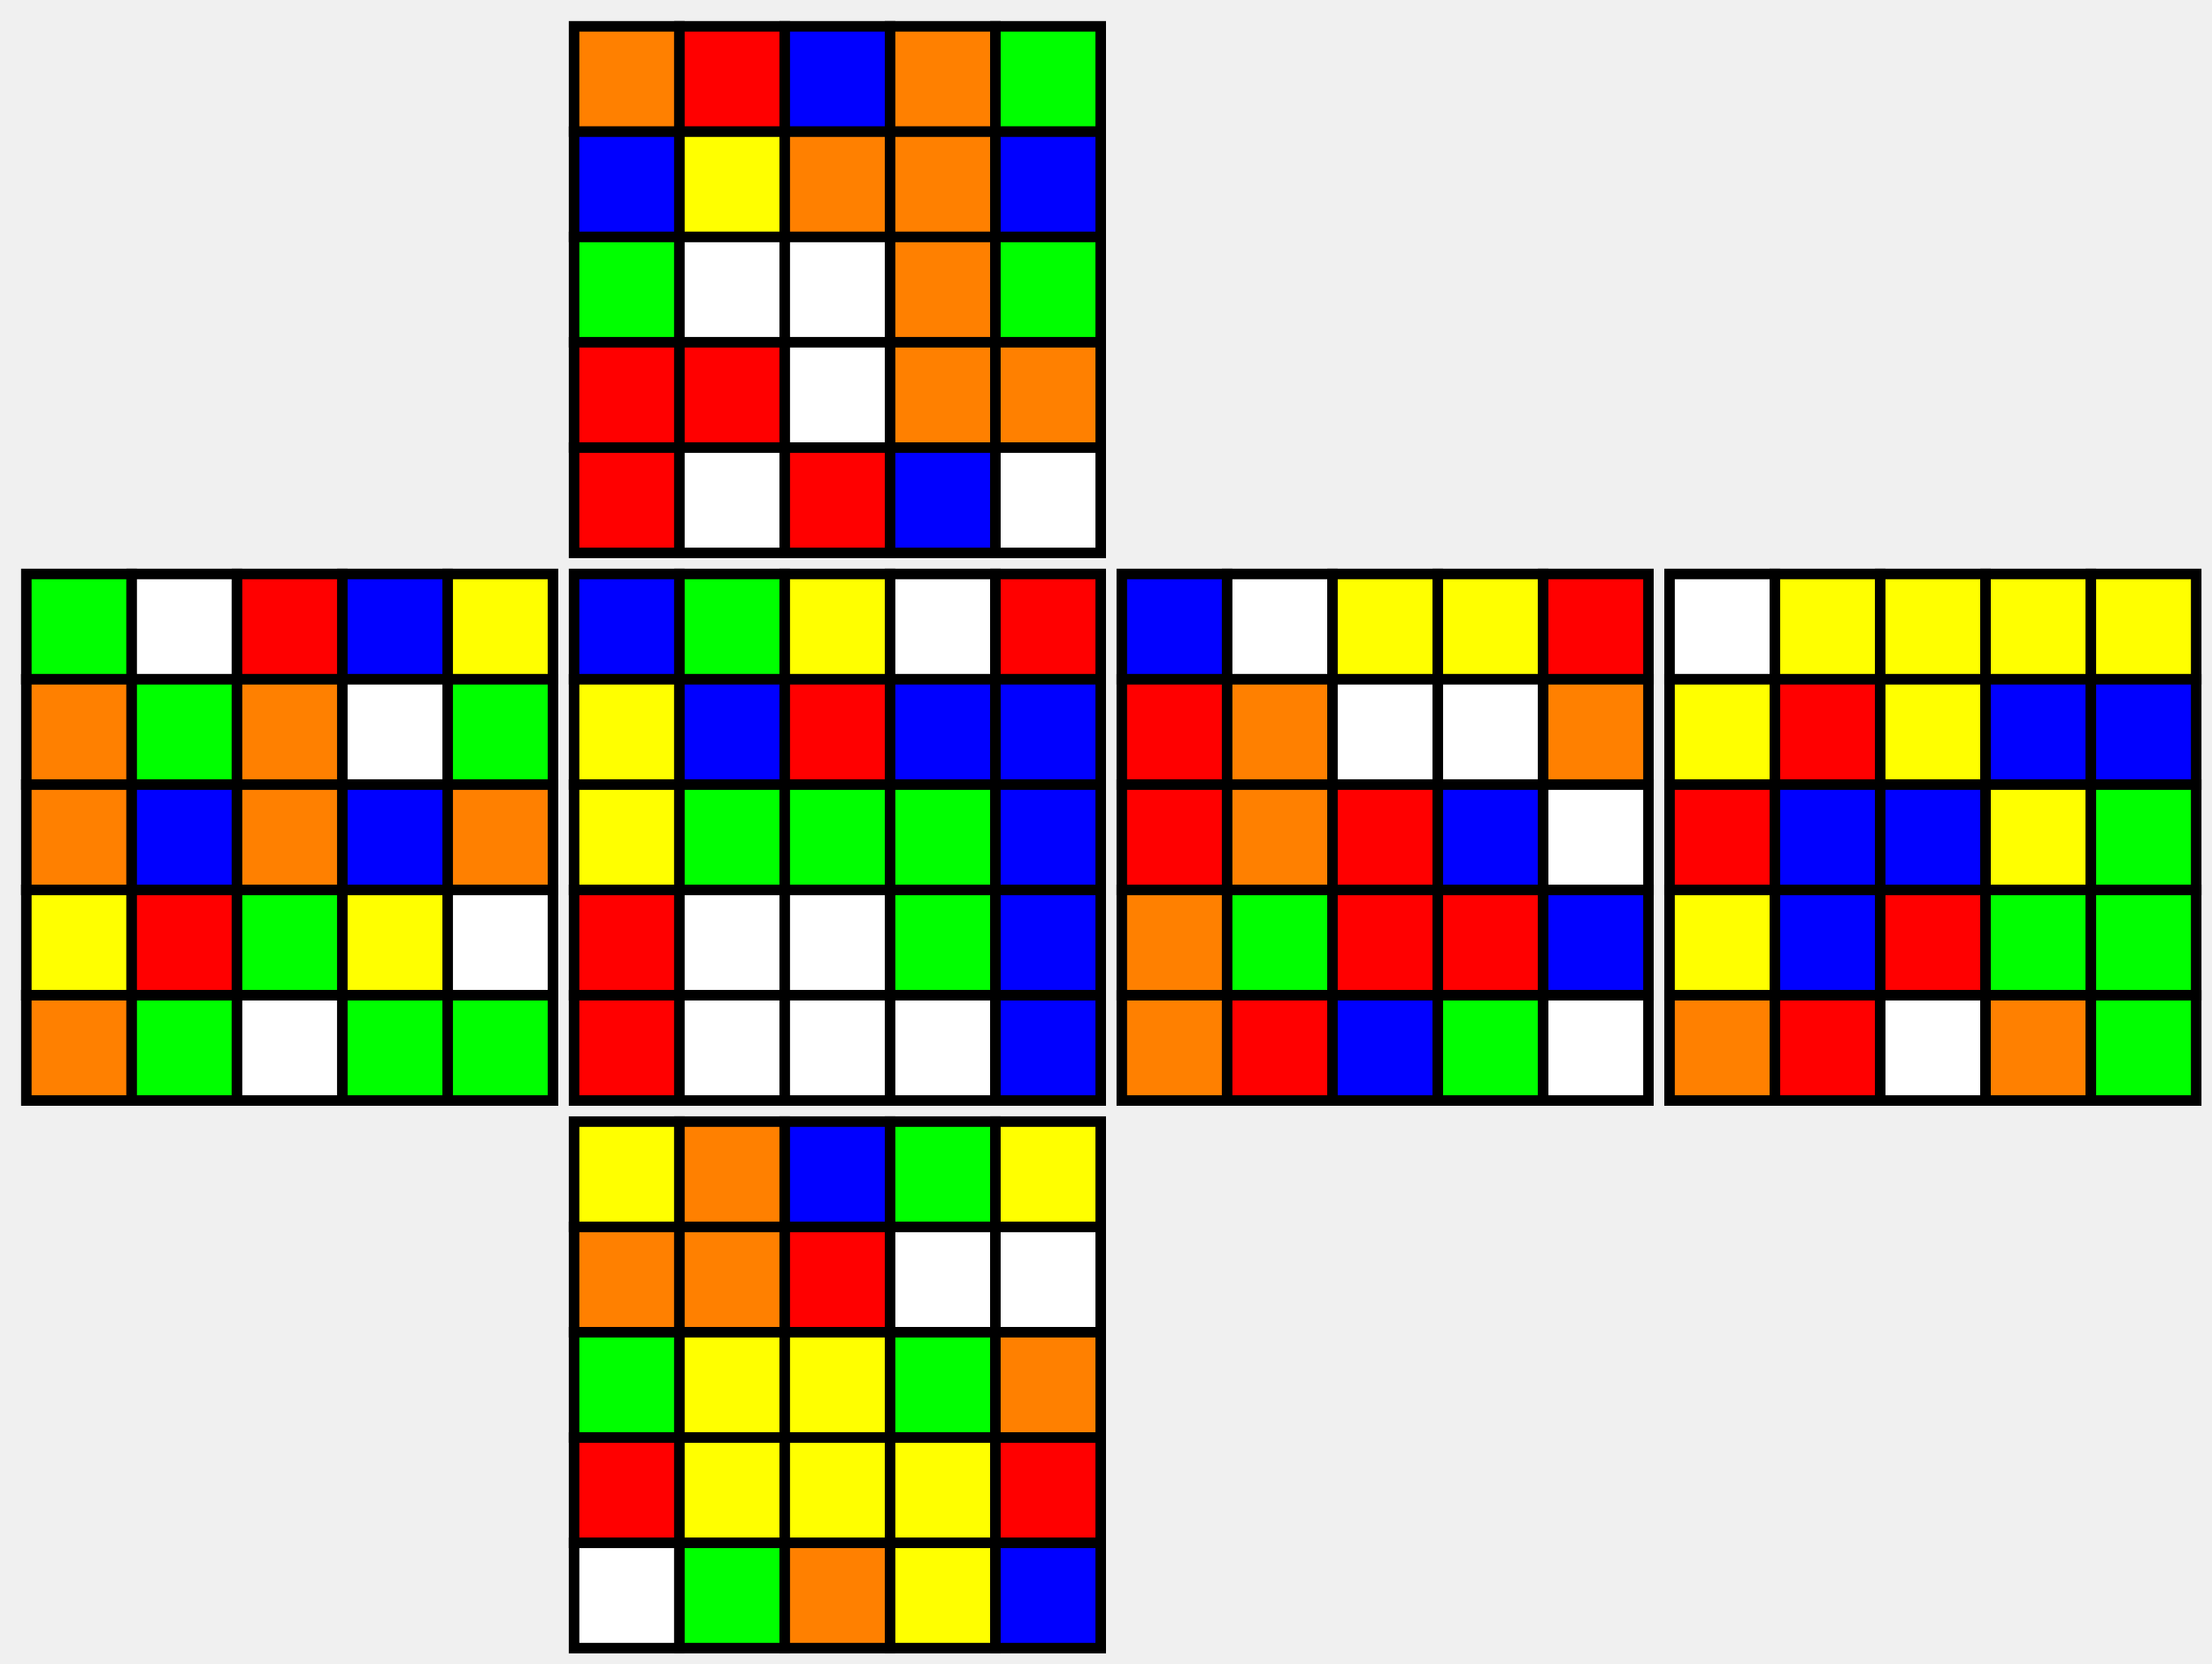
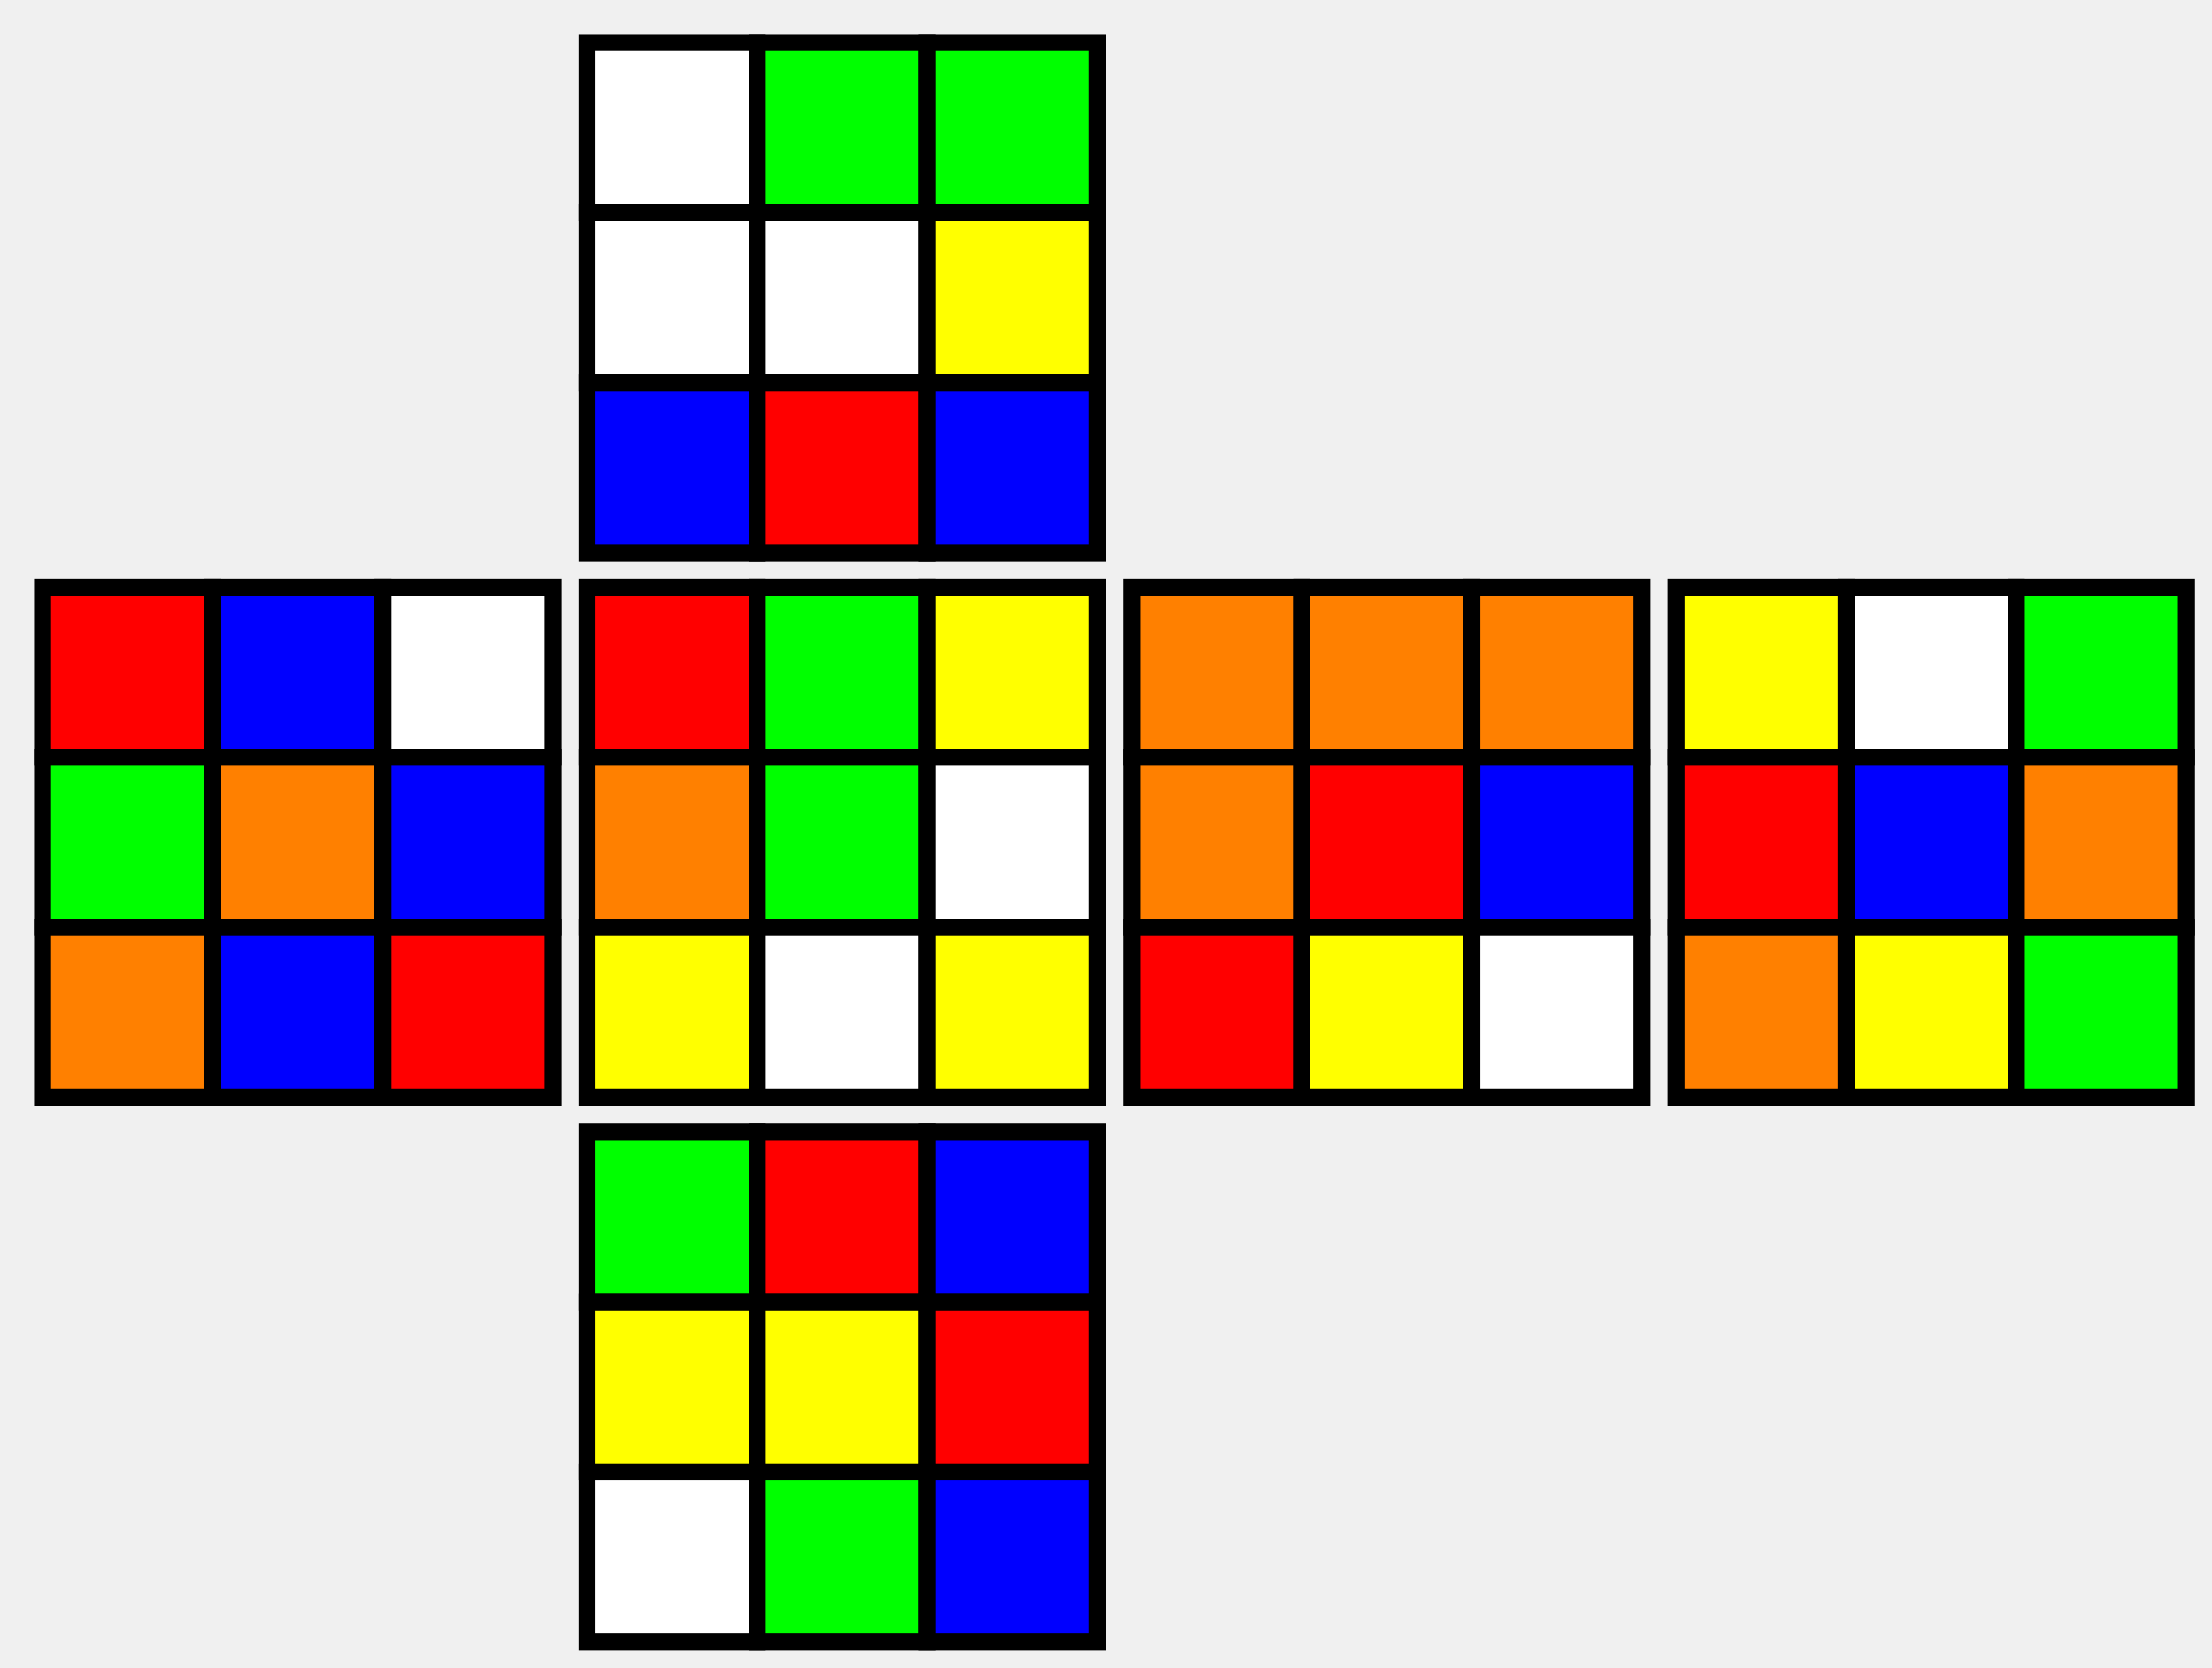
- <svg xmlns="http://www.w3.org/2000/svg" viewBox="0 0 210 158" width="210px" version="1.1" height="158px">
+ <svg xmlns="http://www.w3.org/2000/svg" viewBox="0 0 130 98" width="130px" version="1.1" height="98px">
  <g transform="matrix(1.0,0.0,0.0,1.0,0.5,0.5)">
-     <rect x="2.0" width="10.0" y="54.0" fill="#00ff00" stroke="#000000" height="10.0">
+     <rect x="2.0" width="10.0" y="34.0" fill="#ff0000" stroke="#000000" height="10.0">
		</rect>
-     <rect x="12.0" width="10.0" y="54.0" fill="#ffffff" stroke="#000000" height="10.0">
+     <rect x="12.0" width="10.0" y="34.0" fill="#0000ff" stroke="#000000" height="10.0">
+ 		</rect>
+     <rect x="22.0" width="10.0" y="34.0" fill="#ffffff" stroke="#000000" height="10.0">
+ 		</rect>
+     <rect x="2.0" width="10.0" y="44.0" fill="#00ff00" stroke="#000000" height="10.0">
+ 		</rect>
+     <rect x="12.0" width="10.0" y="44.0" fill="#ff8000" stroke="#000000" height="10.0">
+ 		</rect>
+     <rect x="22.0" width="10.0" y="44.0" fill="#0000ff" stroke="#000000" height="10.0">
+ 		</rect>
+     <rect x="2.0" width="10.0" y="54.0" fill="#ff8000" stroke="#000000" height="10.0">
+ 		</rect>
+     <rect x="12.0" width="10.0" y="54.0" fill="#0000ff" stroke="#000000" height="10.0">
		</rect>
    <rect x="22.0" width="10.0" y="54.0" fill="#ff0000" stroke="#000000" height="10.0">
		</rect>
-     <rect x="32.0" width="10.0" y="54.0" fill="#0000ff" stroke="#000000" height="10.0">
+     <rect x="34.0" width="10.0" y="66.0" fill="#00ff00" stroke="#000000" height="10.0">
		</rect>
-     <rect x="42.0" width="10.0" y="54.0" fill="#ffff00" stroke="#000000" height="10.0">
+     <rect x="44.0" width="10.0" y="66.0" fill="#ff0000" stroke="#000000" height="10.0">
		</rect>
-     <rect x="2.0" width="10.0" y="64.0" fill="#ff8000" stroke="#000000" height="10.0">
+     <rect x="54.0" width="10.0" y="66.0" fill="#0000ff" stroke="#000000" height="10.0">
		</rect>
-     <rect x="12.0" width="10.0" y="64.0" fill="#00ff00" stroke="#000000" height="10.0">
+     <rect x="34.0" width="10.0" y="76.0" fill="#ffff00" stroke="#000000" height="10.0">
		</rect>
-     <rect x="22.0" width="10.0" y="64.0" fill="#ff8000" stroke="#000000" height="10.0">
+     <rect x="44.0" width="10.0" y="76.0" fill="#ffff00" stroke="#000000" height="10.0">
		</rect>
-     <rect x="32.0" width="10.0" y="64.0" fill="#ffffff" stroke="#000000" height="10.0">
+     <rect x="54.0" width="10.0" y="76.0" fill="#ff0000" stroke="#000000" height="10.0">
		</rect>
-     <rect x="42.0" width="10.0" y="64.0" fill="#00ff00" stroke="#000000" height="10.0">
+     <rect x="34.0" width="10.0" y="86.0" fill="#ffffff" stroke="#000000" height="10.0">
		</rect>
-     <rect x="2.0" width="10.0" y="74.0" fill="#ff8000" stroke="#000000" height="10.0">
+     <rect x="44.0" width="10.0" y="86.0" fill="#00ff00" stroke="#000000" height="10.0">
		</rect>
-     <rect x="12.0" width="10.0" y="74.0" fill="#0000ff" stroke="#000000" height="10.0">
+     <rect x="54.0" width="10.0" y="86.0" fill="#0000ff" stroke="#000000" height="10.0">
		</rect>
-     <rect x="22.0" width="10.0" y="74.0" fill="#ff8000" stroke="#000000" height="10.0">
+     <rect x="98.0" width="10.0" y="34.0" fill="#ffff00" stroke="#000000" height="10.0">
		</rect>
-     <rect x="32.0" width="10.0" y="74.0" fill="#0000ff" stroke="#000000" height="10.0">
+     <rect x="108.0" width="10.0" y="34.0" fill="#ffffff" stroke="#000000" height="10.0">
		</rect>
-     <rect x="42.0" width="10.0" y="74.0" fill="#ff8000" stroke="#000000" height="10.0">
+     <rect x="118.0" width="10.0" y="34.0" fill="#00ff00" stroke="#000000" height="10.0">
		</rect>
-     <rect x="2.0" width="10.0" y="84.0" fill="#ffff00" stroke="#000000" height="10.0">
+     <rect x="98.0" width="10.0" y="44.0" fill="#ff0000" stroke="#000000" height="10.0">
		</rect>
-     <rect x="12.0" width="10.0" y="84.0" fill="#ff0000" stroke="#000000" height="10.0">
+     <rect x="108.0" width="10.0" y="44.0" fill="#0000ff" stroke="#000000" height="10.0">
		</rect>
-     <rect x="22.0" width="10.0" y="84.0" fill="#00ff00" stroke="#000000" height="10.0">
+     <rect x="118.0" width="10.0" y="44.0" fill="#ff8000" stroke="#000000" height="10.0">
		</rect>
-     <rect x="32.0" width="10.0" y="84.0" fill="#ffff00" stroke="#000000" height="10.0">
+     <rect x="98.0" width="10.0" y="54.0" fill="#ff8000" stroke="#000000" height="10.0">
		</rect>
-     <rect x="42.0" width="10.0" y="84.0" fill="#ffffff" stroke="#000000" height="10.0">
+     <rect x="108.0" width="10.0" y="54.0" fill="#ffff00" stroke="#000000" height="10.0">
		</rect>
-     <rect x="2.0" width="10.0" y="94.0" fill="#ff8000" stroke="#000000" height="10.0">
+     <rect x="118.0" width="10.0" y="54.0" fill="#00ff00" stroke="#000000" height="10.0">
		</rect>
-     <rect x="12.0" width="10.0" y="94.0" fill="#00ff00" stroke="#000000" height="10.0">
+     <rect x="66.0" width="10.0" y="34.0" fill="#ff8000" stroke="#000000" height="10.0">
		</rect>
-     <rect x="22.0" width="10.0" y="94.0" fill="#ffffff" stroke="#000000" height="10.0">
+     <rect x="76.0" width="10.0" y="34.0" fill="#ff8000" stroke="#000000" height="10.0">
		</rect>
-     <rect x="32.0" width="10.0" y="94.0" fill="#00ff00" stroke="#000000" height="10.0">
+     <rect x="86.0" width="10.0" y="34.0" fill="#ff8000" stroke="#000000" height="10.0">
		</rect>
-     <rect x="42.0" width="10.0" y="94.0" fill="#00ff00" stroke="#000000" height="10.0">
+     <rect x="66.0" width="10.0" y="44.0" fill="#ff8000" stroke="#000000" height="10.0">
		</rect>
-     <rect x="54.0" width="10.0" y="106.0" fill="#ffff00" stroke="#000000" height="10.0">
+     <rect x="76.0" width="10.0" y="44.0" fill="#ff0000" stroke="#000000" height="10.0">
		</rect>
-     <rect x="64.0" width="10.0" y="106.0" fill="#ff8000" stroke="#000000" height="10.0">
+     <rect x="86.0" width="10.0" y="44.0" fill="#0000ff" stroke="#000000" height="10.0">
		</rect>
-     <rect x="74.0" width="10.0" y="106.0" fill="#0000ff" stroke="#000000" height="10.0">
+     <rect x="66.0" width="10.0" y="54.0" fill="#ff0000" stroke="#000000" height="10.0">
		</rect>
-     <rect x="84.0" width="10.0" y="106.0" fill="#00ff00" stroke="#000000" height="10.0">
+     <rect x="76.0" width="10.0" y="54.0" fill="#ffff00" stroke="#000000" height="10.0">
		</rect>
-     <rect x="94.0" width="10.0" y="106.0" fill="#ffff00" stroke="#000000" height="10.0">
+     <rect x="86.0" width="10.0" y="54.0" fill="#ffffff" stroke="#000000" height="10.0">
		</rect>
-     <rect x="54.0" width="10.0" y="116.0" fill="#ff8000" stroke="#000000" height="10.0">
+     <rect x="34.0" width="10.0" y="2.0" fill="#ffffff" stroke="#000000" height="10.0">
		</rect>
-     <rect x="64.0" width="10.0" y="116.0" fill="#ff8000" stroke="#000000" height="10.0">
+     <rect x="44.0" width="10.0" y="2.0" fill="#00ff00" stroke="#000000" height="10.0">
		</rect>
-     <rect x="74.0" width="10.0" y="116.0" fill="#ff0000" stroke="#000000" height="10.0">
+     <rect x="54.0" width="10.0" y="2.0" fill="#00ff00" stroke="#000000" height="10.0">
		</rect>
-     <rect x="84.0" width="10.0" y="116.0" fill="#ffffff" stroke="#000000" height="10.0">
+     <rect x="34.0" width="10.0" y="12.0" fill="#ffffff" stroke="#000000" height="10.0">
		</rect>
-     <rect x="94.0" width="10.0" y="116.0" fill="#ffffff" stroke="#000000" height="10.0">
+     <rect x="44.0" width="10.0" y="12.0" fill="#ffffff" stroke="#000000" height="10.0">
		</rect>
-     <rect x="54.0" width="10.0" y="126.0" fill="#00ff00" stroke="#000000" height="10.0">
+     <rect x="54.0" width="10.0" y="12.0" fill="#ffff00" stroke="#000000" height="10.0">
		</rect>
-     <rect x="64.0" width="10.0" y="126.0" fill="#ffff00" stroke="#000000" height="10.0">
+     <rect x="34.0" width="10.0" y="22.0" fill="#0000ff" stroke="#000000" height="10.0">
		</rect>
-     <rect x="74.0" width="10.0" y="126.0" fill="#ffff00" stroke="#000000" height="10.0">
+     <rect x="44.0" width="10.0" y="22.0" fill="#ff0000" stroke="#000000" height="10.0">
		</rect>
-     <rect x="84.0" width="10.0" y="126.0" fill="#00ff00" stroke="#000000" height="10.0">
+     <rect x="54.0" width="10.0" y="22.0" fill="#0000ff" stroke="#000000" height="10.0">
		</rect>
-     <rect x="94.0" width="10.0" y="126.0" fill="#ff8000" stroke="#000000" height="10.0">
+     <rect x="34.0" width="10.0" y="34.0" fill="#ff0000" stroke="#000000" height="10.0">
		</rect>
-     <rect x="54.0" width="10.0" y="136.0" fill="#ff0000" stroke="#000000" height="10.0">
+     <rect x="44.0" width="10.0" y="34.0" fill="#00ff00" stroke="#000000" height="10.0">
		</rect>
-     <rect x="64.0" width="10.0" y="136.0" fill="#ffff00" stroke="#000000" height="10.0">
+     <rect x="54.0" width="10.0" y="34.0" fill="#ffff00" stroke="#000000" height="10.0">
		</rect>
-     <rect x="74.0" width="10.0" y="136.0" fill="#ffff00" stroke="#000000" height="10.0">
+     <rect x="34.0" width="10.0" y="44.0" fill="#ff8000" stroke="#000000" height="10.0">
		</rect>
-     <rect x="84.0" width="10.0" y="136.0" fill="#ffff00" stroke="#000000" height="10.0">
+     <rect x="44.0" width="10.0" y="44.0" fill="#00ff00" stroke="#000000" height="10.0">
		</rect>
-     <rect x="94.0" width="10.0" y="136.0" fill="#ff0000" stroke="#000000" height="10.0">
+     <rect x="54.0" width="10.0" y="44.0" fill="#ffffff" stroke="#000000" height="10.0">
		</rect>
-     <rect x="54.0" width="10.0" y="146.0" fill="#ffffff" stroke="#000000" height="10.0">
+     <rect x="34.0" width="10.0" y="54.0" fill="#ffff00" stroke="#000000" height="10.0">
		</rect>
-     <rect x="64.0" width="10.0" y="146.0" fill="#00ff00" stroke="#000000" height="10.0">
+     <rect x="44.0" width="10.0" y="54.0" fill="#ffffff" stroke="#000000" height="10.0">
		</rect>
-     <rect x="74.0" width="10.0" y="146.0" fill="#ff8000" stroke="#000000" height="10.0">
- 		</rect>
-     <rect x="84.0" width="10.0" y="146.0" fill="#ffff00" stroke="#000000" height="10.0">
- 		</rect>
-     <rect x="94.0" width="10.0" y="146.0" fill="#0000ff" stroke="#000000" height="10.0">
- 		</rect>
-     <rect x="158.0" width="10.0" y="54.0" fill="#ffffff" stroke="#000000" height="10.0">
- 		</rect>
-     <rect x="168.0" width="10.0" y="54.0" fill="#ffff00" stroke="#000000" height="10.0">
- 		</rect>
-     <rect x="178.0" width="10.0" y="54.0" fill="#ffff00" stroke="#000000" height="10.0">
- 		</rect>
-     <rect x="188.0" width="10.0" y="54.0" fill="#ffff00" stroke="#000000" height="10.0">
- 		</rect>
-     <rect x="198.0" width="10.0" y="54.0" fill="#ffff00" stroke="#000000" height="10.0">
- 		</rect>
-     <rect x="158.0" width="10.0" y="64.0" fill="#ffff00" stroke="#000000" height="10.0">
- 		</rect>
-     <rect x="168.0" width="10.0" y="64.0" fill="#ff0000" stroke="#000000" height="10.0">
- 		</rect>
-     <rect x="178.0" width="10.0" y="64.0" fill="#ffff00" stroke="#000000" height="10.0">
- 		</rect>
-     <rect x="188.0" width="10.0" y="64.0" fill="#0000ff" stroke="#000000" height="10.0">
- 		</rect>
-     <rect x="198.0" width="10.0" y="64.0" fill="#0000ff" stroke="#000000" height="10.0">
- 		</rect>
-     <rect x="158.0" width="10.0" y="74.0" fill="#ff0000" stroke="#000000" height="10.0">
- 		</rect>
-     <rect x="168.0" width="10.0" y="74.0" fill="#0000ff" stroke="#000000" height="10.0">
- 		</rect>
-     <rect x="178.0" width="10.0" y="74.0" fill="#0000ff" stroke="#000000" height="10.0">
- 		</rect>
-     <rect x="188.0" width="10.0" y="74.0" fill="#ffff00" stroke="#000000" height="10.0">
- 		</rect>
-     <rect x="198.0" width="10.0" y="74.0" fill="#00ff00" stroke="#000000" height="10.0">
- 		</rect>
-     <rect x="158.0" width="10.0" y="84.0" fill="#ffff00" stroke="#000000" height="10.0">
- 		</rect>
-     <rect x="168.0" width="10.0" y="84.0" fill="#0000ff" stroke="#000000" height="10.0">
- 		</rect>
-     <rect x="178.0" width="10.0" y="84.0" fill="#ff0000" stroke="#000000" height="10.0">
- 		</rect>
-     <rect x="188.0" width="10.0" y="84.0" fill="#00ff00" stroke="#000000" height="10.0">
- 		</rect>
-     <rect x="198.0" width="10.0" y="84.0" fill="#00ff00" stroke="#000000" height="10.0">
- 		</rect>
-     <rect x="158.0" width="10.0" y="94.0" fill="#ff8000" stroke="#000000" height="10.0">
- 		</rect>
-     <rect x="168.0" width="10.0" y="94.0" fill="#ff0000" stroke="#000000" height="10.0">
- 		</rect>
-     <rect x="178.0" width="10.0" y="94.0" fill="#ffffff" stroke="#000000" height="10.0">
- 		</rect>
-     <rect x="188.0" width="10.0" y="94.0" fill="#ff8000" stroke="#000000" height="10.0">
- 		</rect>
-     <rect x="198.0" width="10.0" y="94.0" fill="#00ff00" stroke="#000000" height="10.0">
- 		</rect>
-     <rect x="106.0" width="10.0" y="54.0" fill="#0000ff" stroke="#000000" height="10.0">
- 		</rect>
-     <rect x="116.0" width="10.0" y="54.0" fill="#ffffff" stroke="#000000" height="10.0">
- 		</rect>
-     <rect x="126.0" width="10.0" y="54.0" fill="#ffff00" stroke="#000000" height="10.0">
- 		</rect>
-     <rect x="136.0" width="10.0" y="54.0" fill="#ffff00" stroke="#000000" height="10.0">
- 		</rect>
-     <rect x="146.0" width="10.0" y="54.0" fill="#ff0000" stroke="#000000" height="10.0">
- 		</rect>
-     <rect x="106.0" width="10.0" y="64.0" fill="#ff0000" stroke="#000000" height="10.0">
- 		</rect>
-     <rect x="116.0" width="10.0" y="64.0" fill="#ff8000" stroke="#000000" height="10.0">
- 		</rect>
-     <rect x="126.0" width="10.0" y="64.0" fill="#ffffff" stroke="#000000" height="10.0">
- 		</rect>
-     <rect x="136.0" width="10.0" y="64.0" fill="#ffffff" stroke="#000000" height="10.0">
- 		</rect>
-     <rect x="146.0" width="10.0" y="64.0" fill="#ff8000" stroke="#000000" height="10.0">
- 		</rect>
-     <rect x="106.0" width="10.0" y="74.0" fill="#ff0000" stroke="#000000" height="10.0">
- 		</rect>
-     <rect x="116.0" width="10.0" y="74.0" fill="#ff8000" stroke="#000000" height="10.0">
- 		</rect>
-     <rect x="126.0" width="10.0" y="74.0" fill="#ff0000" stroke="#000000" height="10.0">
- 		</rect>
-     <rect x="136.0" width="10.0" y="74.0" fill="#0000ff" stroke="#000000" height="10.0">
- 		</rect>
-     <rect x="146.0" width="10.0" y="74.0" fill="#ffffff" stroke="#000000" height="10.0">
- 		</rect>
-     <rect x="106.0" width="10.0" y="84.0" fill="#ff8000" stroke="#000000" height="10.0">
- 		</rect>
-     <rect x="116.0" width="10.0" y="84.0" fill="#00ff00" stroke="#000000" height="10.0">
- 		</rect>
-     <rect x="126.0" width="10.0" y="84.0" fill="#ff0000" stroke="#000000" height="10.0">
- 		</rect>
-     <rect x="136.0" width="10.0" y="84.0" fill="#ff0000" stroke="#000000" height="10.0">
- 		</rect>
-     <rect x="146.0" width="10.0" y="84.0" fill="#0000ff" stroke="#000000" height="10.0">
- 		</rect>
-     <rect x="106.0" width="10.0" y="94.0" fill="#ff8000" stroke="#000000" height="10.0">
- 		</rect>
-     <rect x="116.0" width="10.0" y="94.0" fill="#ff0000" stroke="#000000" height="10.0">
- 		</rect>
-     <rect x="126.0" width="10.0" y="94.0" fill="#0000ff" stroke="#000000" height="10.0">
- 		</rect>
-     <rect x="136.0" width="10.0" y="94.0" fill="#00ff00" stroke="#000000" height="10.0">
- 		</rect>
-     <rect x="146.0" width="10.0" y="94.0" fill="#ffffff" stroke="#000000" height="10.0">
- 		</rect>
-     <rect x="54.0" width="10.0" y="2.0" fill="#ff8000" stroke="#000000" height="10.0">
- 		</rect>
-     <rect x="64.0" width="10.0" y="2.0" fill="#ff0000" stroke="#000000" height="10.0">
- 		</rect>
-     <rect x="74.0" width="10.0" y="2.0" fill="#0000ff" stroke="#000000" height="10.0">
- 		</rect>
-     <rect x="84.0" width="10.0" y="2.0" fill="#ff8000" stroke="#000000" height="10.0">
- 		</rect>
-     <rect x="94.0" width="10.0" y="2.0" fill="#00ff00" stroke="#000000" height="10.0">
- 		</rect>
-     <rect x="54.0" width="10.0" y="12.0" fill="#0000ff" stroke="#000000" height="10.0">
- 		</rect>
-     <rect x="64.0" width="10.0" y="12.0" fill="#ffff00" stroke="#000000" height="10.0">
- 		</rect>
-     <rect x="74.0" width="10.0" y="12.0" fill="#ff8000" stroke="#000000" height="10.0">
- 		</rect>
-     <rect x="84.0" width="10.0" y="12.0" fill="#ff8000" stroke="#000000" height="10.0">
- 		</rect>
-     <rect x="94.0" width="10.0" y="12.0" fill="#0000ff" stroke="#000000" height="10.0">
- 		</rect>
-     <rect x="54.0" width="10.0" y="22.0" fill="#00ff00" stroke="#000000" height="10.0">
- 		</rect>
-     <rect x="64.0" width="10.0" y="22.0" fill="#ffffff" stroke="#000000" height="10.0">
- 		</rect>
-     <rect x="74.0" width="10.0" y="22.0" fill="#ffffff" stroke="#000000" height="10.0">
- 		</rect>
-     <rect x="84.0" width="10.0" y="22.0" fill="#ff8000" stroke="#000000" height="10.0">
- 		</rect>
-     <rect x="94.0" width="10.0" y="22.0" fill="#00ff00" stroke="#000000" height="10.0">
- 		</rect>
-     <rect x="54.0" width="10.0" y="32.0" fill="#ff0000" stroke="#000000" height="10.0">
- 		</rect>
-     <rect x="64.0" width="10.0" y="32.0" fill="#ff0000" stroke="#000000" height="10.0">
- 		</rect>
-     <rect x="74.0" width="10.0" y="32.0" fill="#ffffff" stroke="#000000" height="10.0">
- 		</rect>
-     <rect x="84.0" width="10.0" y="32.0" fill="#ff8000" stroke="#000000" height="10.0">
- 		</rect>
-     <rect x="94.0" width="10.0" y="32.0" fill="#ff8000" stroke="#000000" height="10.0">
- 		</rect>
-     <rect x="54.0" width="10.0" y="42.0" fill="#ff0000" stroke="#000000" height="10.0">
- 		</rect>
-     <rect x="64.0" width="10.0" y="42.0" fill="#ffffff" stroke="#000000" height="10.0">
- 		</rect>
-     <rect x="74.0" width="10.0" y="42.0" fill="#ff0000" stroke="#000000" height="10.0">
- 		</rect>
-     <rect x="84.0" width="10.0" y="42.0" fill="#0000ff" stroke="#000000" height="10.0">
- 		</rect>
-     <rect x="94.0" width="10.0" y="42.0" fill="#ffffff" stroke="#000000" height="10.0">
- 		</rect>
-     <rect x="54.0" width="10.0" y="54.0" fill="#0000ff" stroke="#000000" height="10.0">
- 		</rect>
-     <rect x="64.0" width="10.0" y="54.0" fill="#00ff00" stroke="#000000" height="10.0">
- 		</rect>
-     <rect x="74.0" width="10.0" y="54.0" fill="#ffff00" stroke="#000000" height="10.0">
- 		</rect>
-     <rect x="84.0" width="10.0" y="54.0" fill="#ffffff" stroke="#000000" height="10.0">
- 		</rect>
-     <rect x="94.0" width="10.0" y="54.0" fill="#ff0000" stroke="#000000" height="10.0">
- 		</rect>
-     <rect x="54.0" width="10.0" y="64.0" fill="#ffff00" stroke="#000000" height="10.0">
- 		</rect>
-     <rect x="64.0" width="10.0" y="64.0" fill="#0000ff" stroke="#000000" height="10.0">
- 		</rect>
-     <rect x="74.0" width="10.0" y="64.0" fill="#ff0000" stroke="#000000" height="10.0">
- 		</rect>
-     <rect x="84.0" width="10.0" y="64.0" fill="#0000ff" stroke="#000000" height="10.0">
- 		</rect>
-     <rect x="94.0" width="10.0" y="64.0" fill="#0000ff" stroke="#000000" height="10.0">
- 		</rect>
-     <rect x="54.0" width="10.0" y="74.0" fill="#ffff00" stroke="#000000" height="10.0">
- 		</rect>
-     <rect x="64.0" width="10.0" y="74.0" fill="#00ff00" stroke="#000000" height="10.0">
- 		</rect>
-     <rect x="74.0" width="10.0" y="74.0" fill="#00ff00" stroke="#000000" height="10.0">
- 		</rect>
-     <rect x="84.0" width="10.0" y="74.0" fill="#00ff00" stroke="#000000" height="10.0">
- 		</rect>
-     <rect x="94.0" width="10.0" y="74.0" fill="#0000ff" stroke="#000000" height="10.0">
- 		</rect>
-     <rect x="54.0" width="10.0" y="84.0" fill="#ff0000" stroke="#000000" height="10.0">
- 		</rect>
-     <rect x="64.0" width="10.0" y="84.0" fill="#ffffff" stroke="#000000" height="10.0">
- 		</rect>
-     <rect x="74.0" width="10.0" y="84.0" fill="#ffffff" stroke="#000000" height="10.0">
- 		</rect>
-     <rect x="84.0" width="10.0" y="84.0" fill="#00ff00" stroke="#000000" height="10.0">
- 		</rect>
-     <rect x="94.0" width="10.0" y="84.0" fill="#0000ff" stroke="#000000" height="10.0">
- 		</rect>
-     <rect x="54.0" width="10.0" y="94.0" fill="#ff0000" stroke="#000000" height="10.0">
- 		</rect>
-     <rect x="64.0" width="10.0" y="94.0" fill="#ffffff" stroke="#000000" height="10.0">
- 		</rect>
-     <rect x="74.0" width="10.0" y="94.0" fill="#ffffff" stroke="#000000" height="10.0">
- 		</rect>
-     <rect x="84.0" width="10.0" y="94.0" fill="#ffffff" stroke="#000000" height="10.0">
- 		</rect>
-     <rect x="94.0" width="10.0" y="94.0" fill="#0000ff" stroke="#000000" height="10.0">
+     <rect x="54.0" width="10.0" y="54.0" fill="#ffff00" stroke="#000000" height="10.0">
		</rect>
  </g>
</svg>
